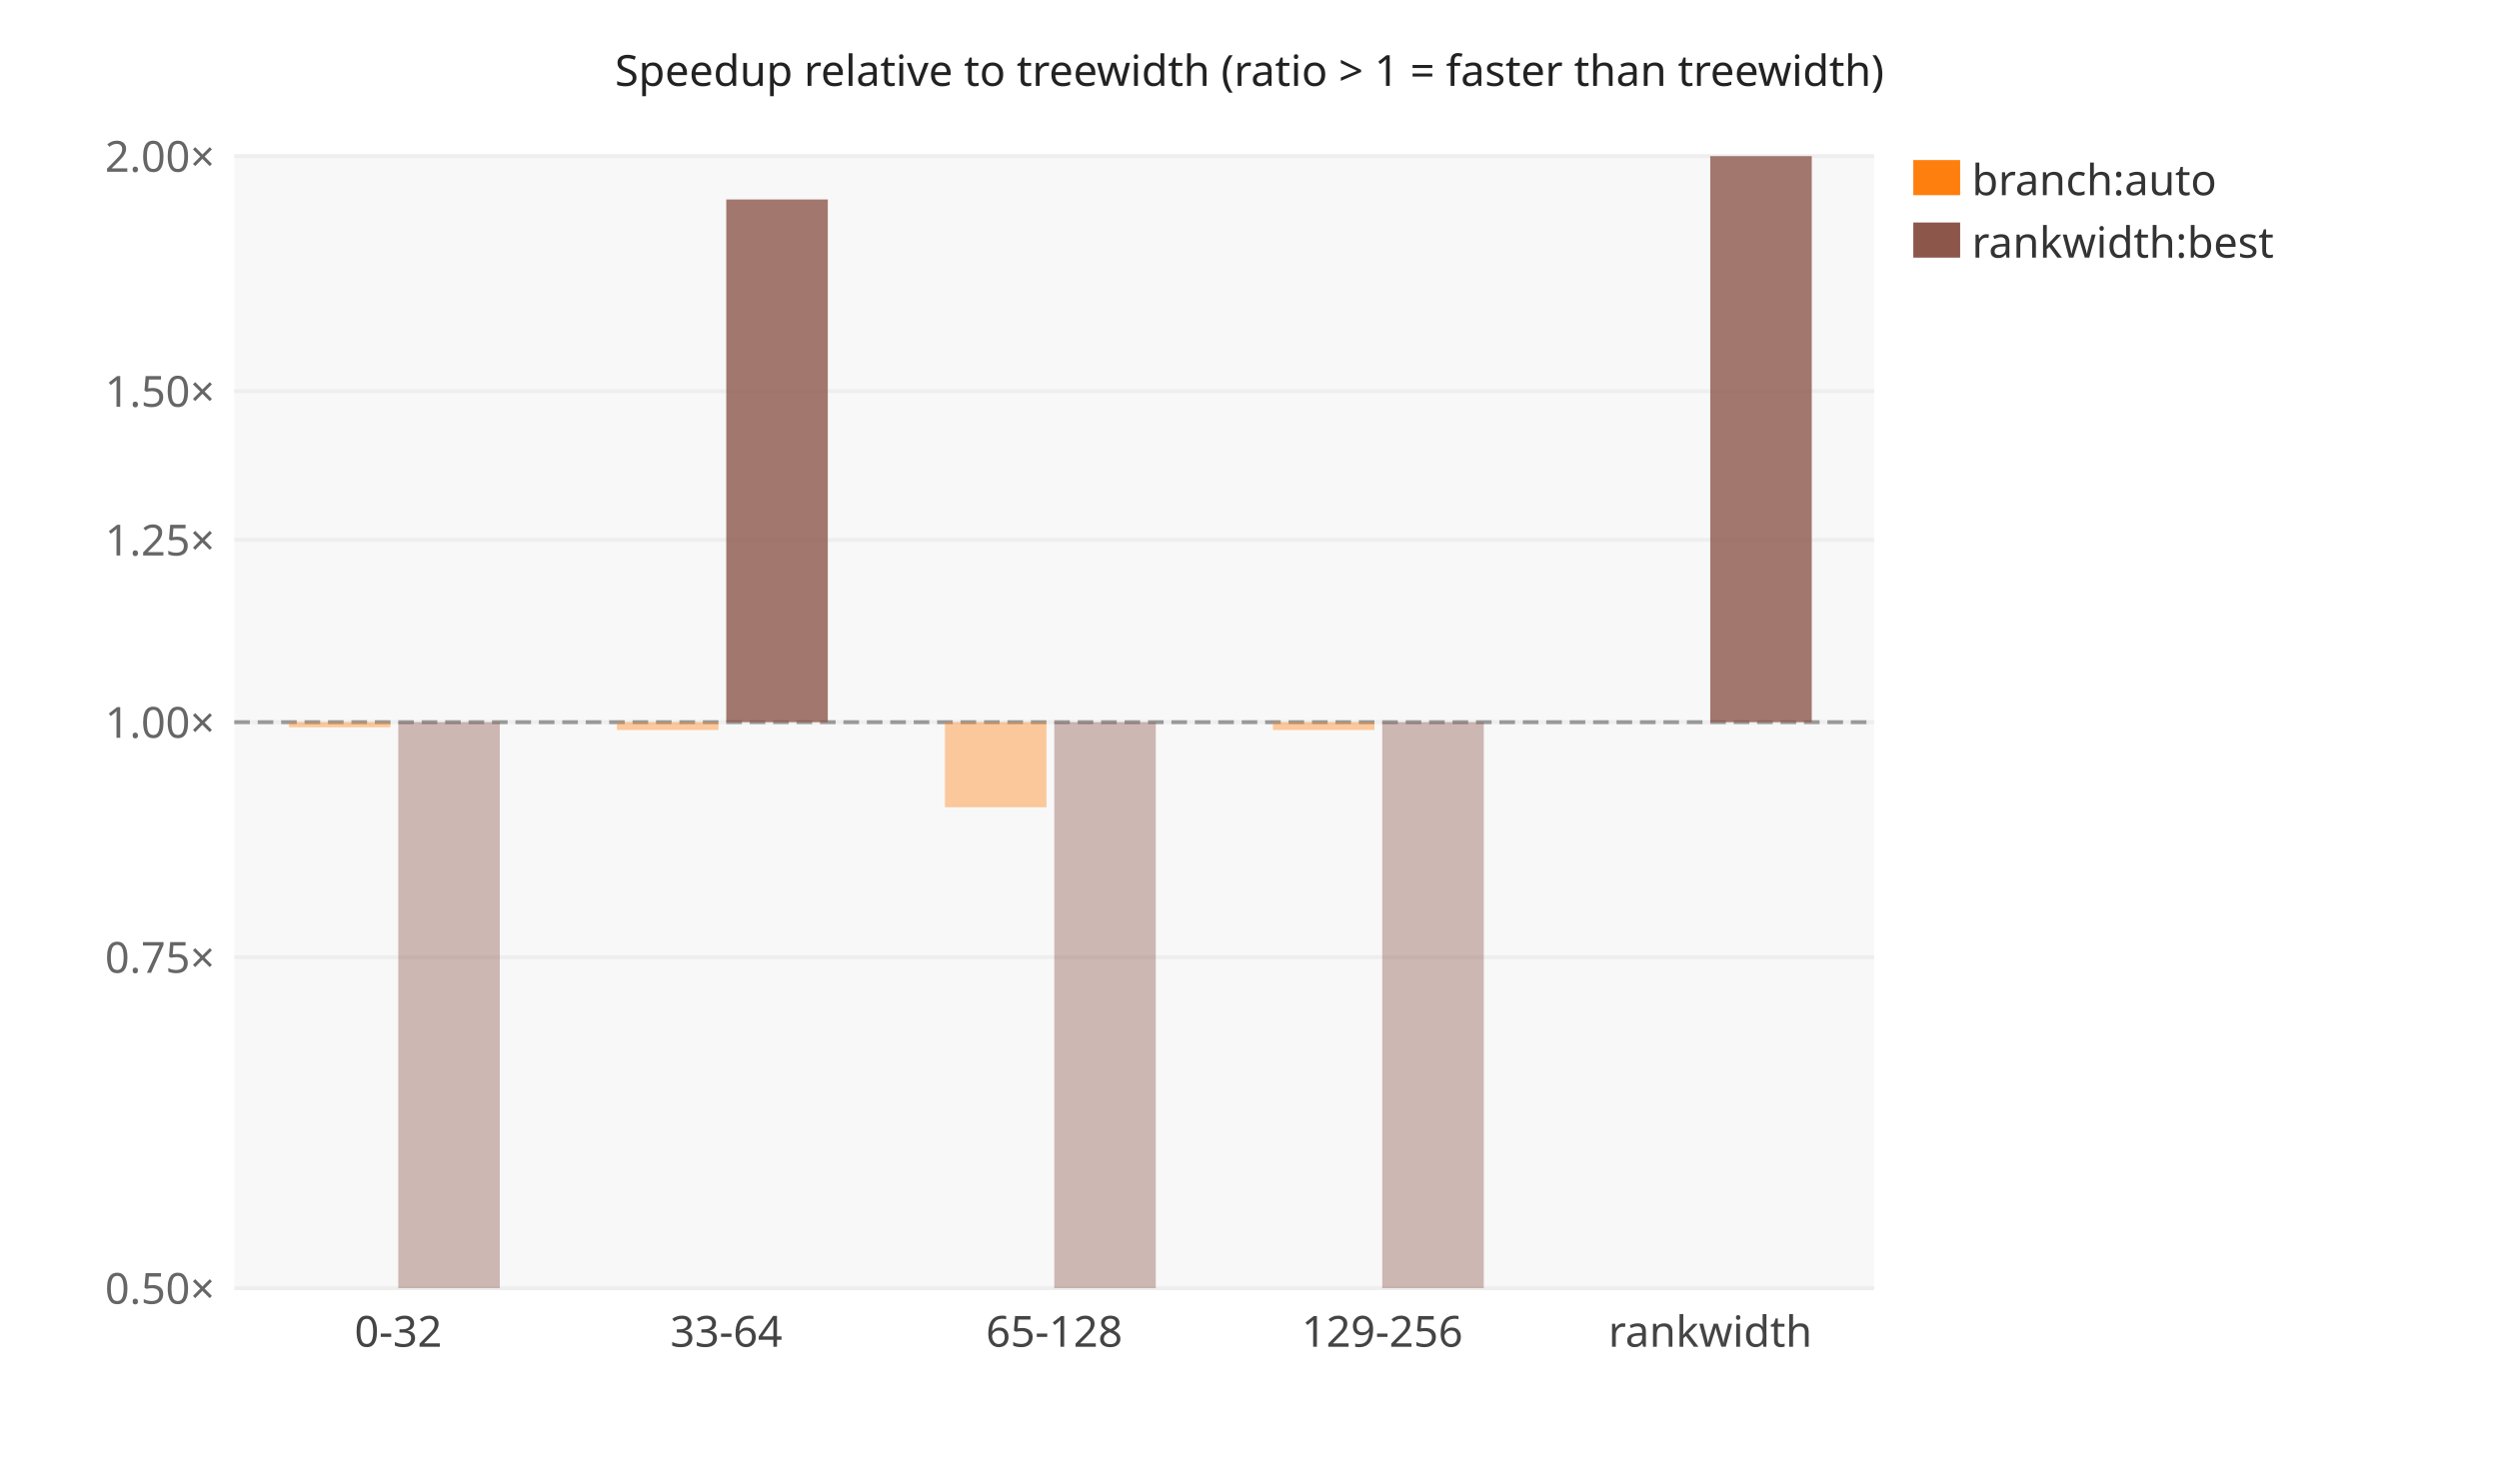
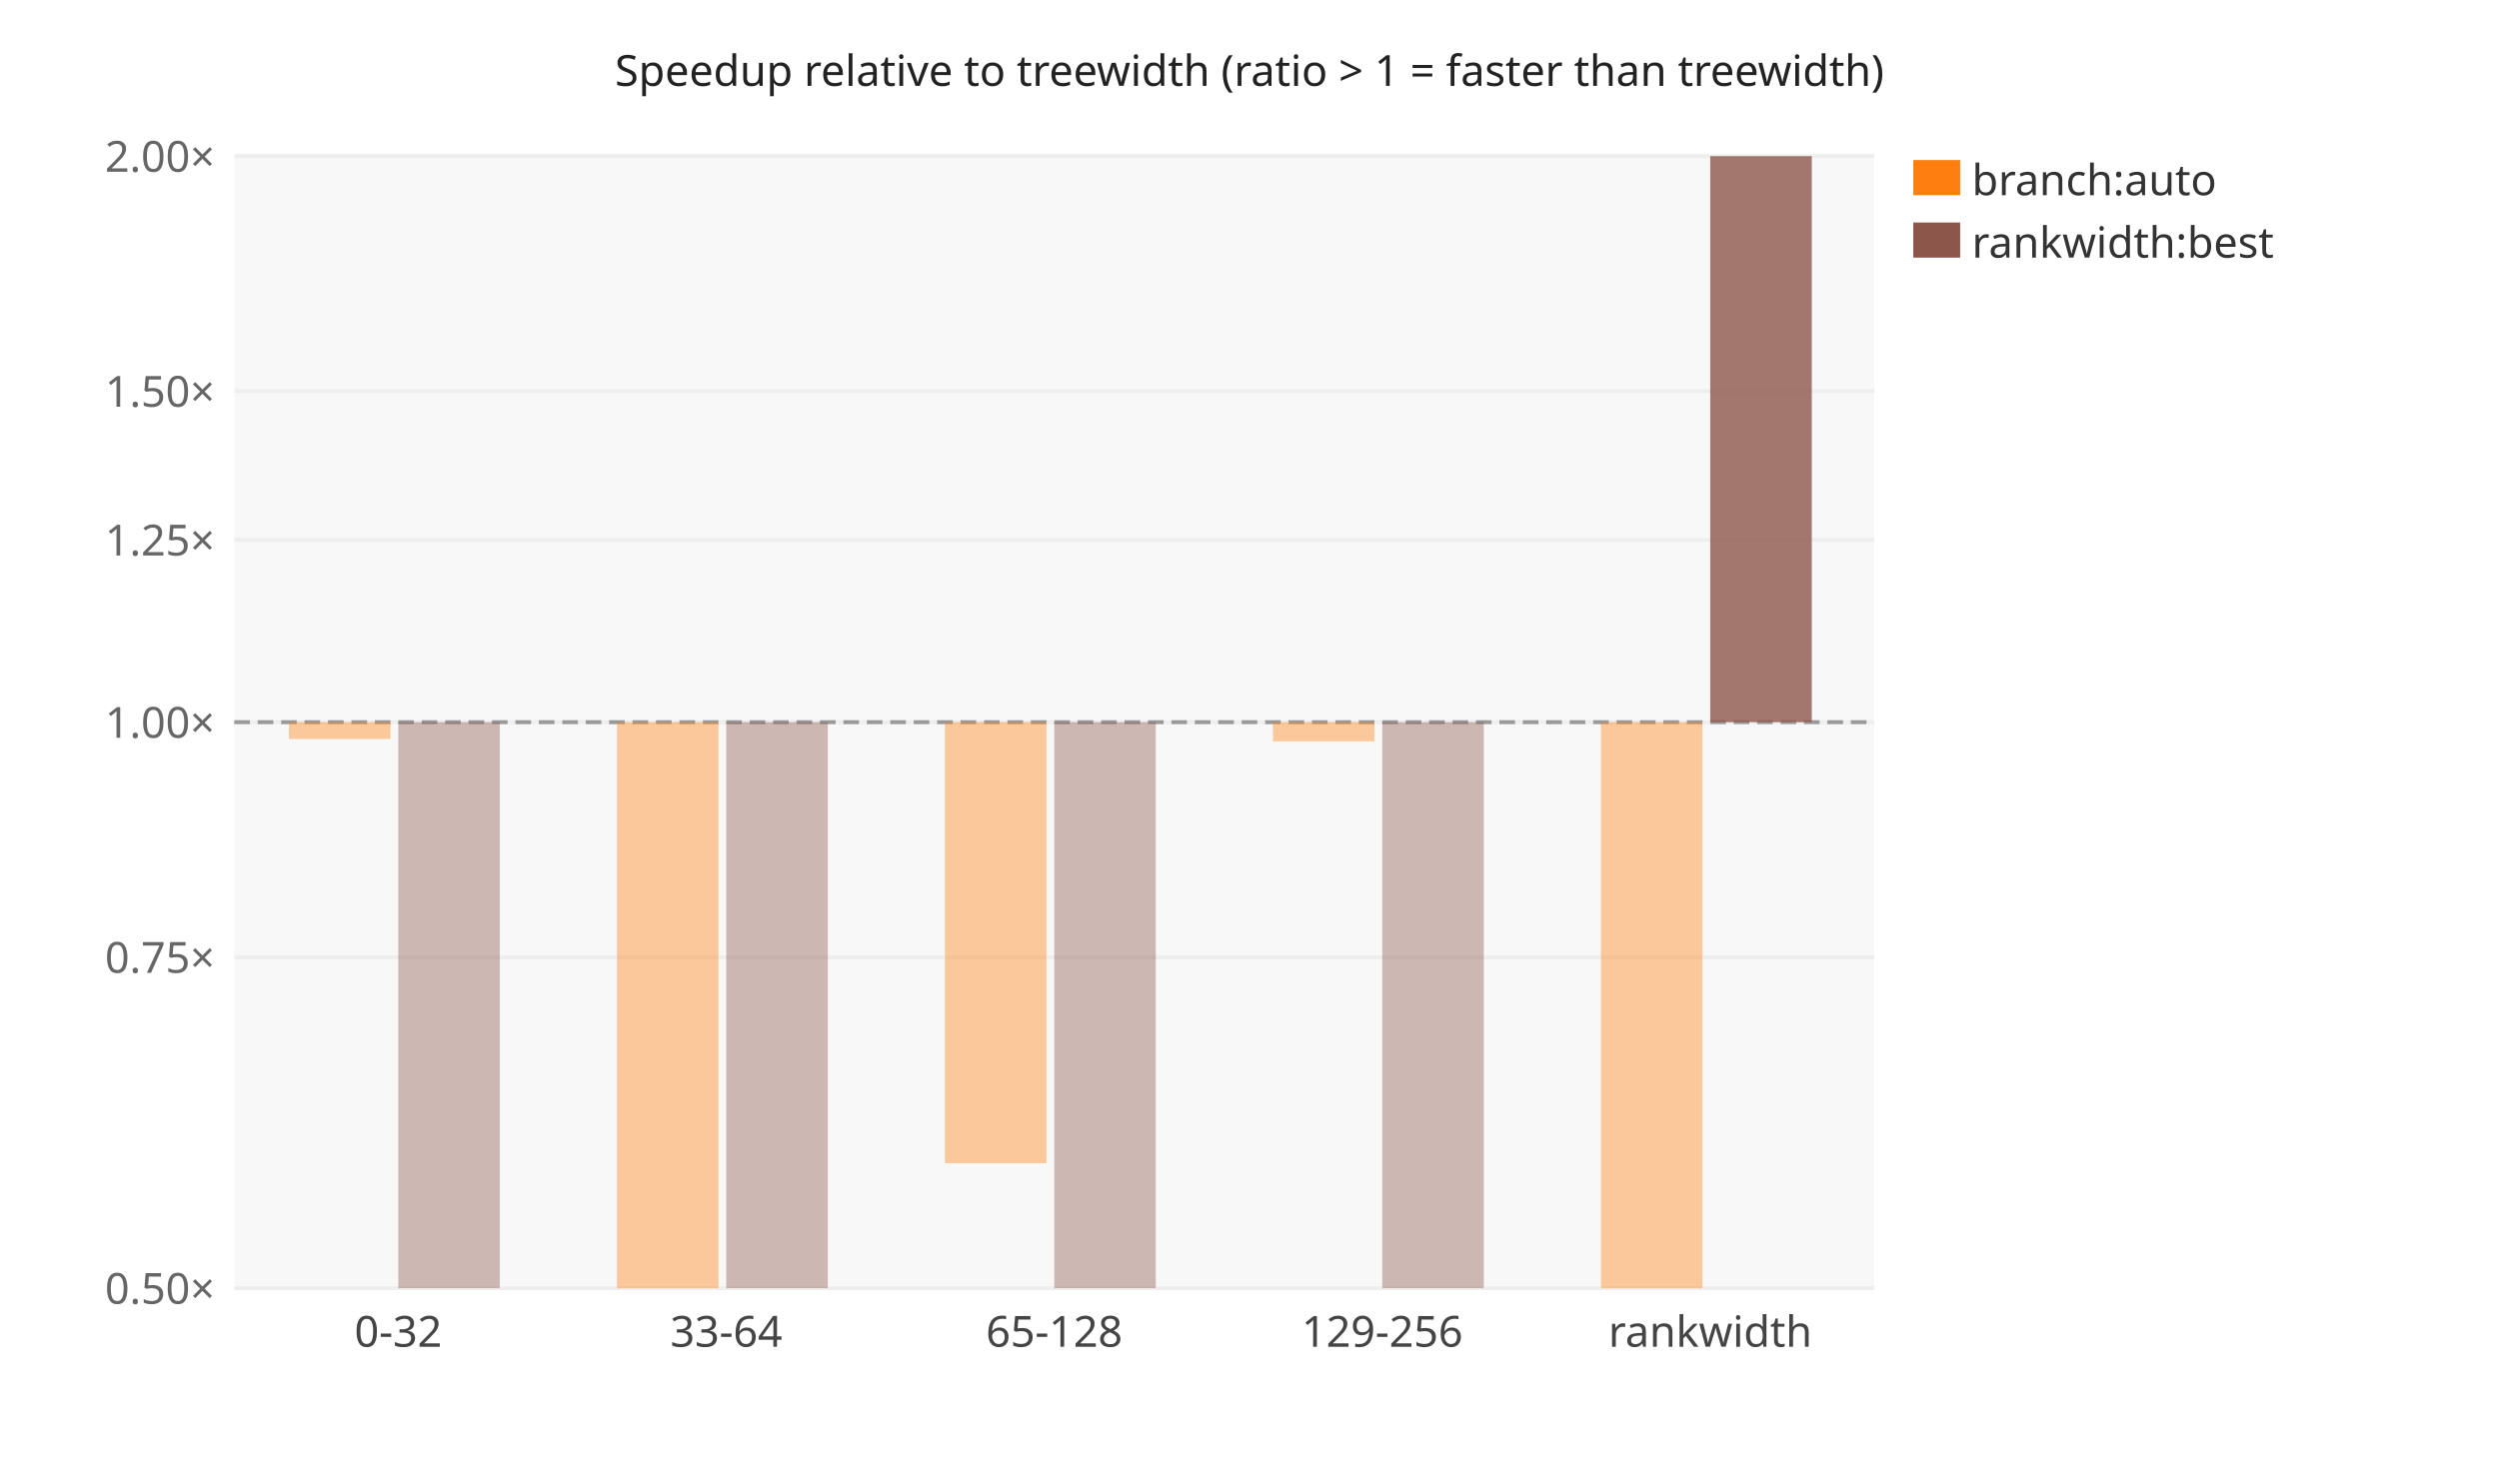
<svg xmlns="http://www.w3.org/2000/svg" width="640" height="380" viewBox="0 0 640 380">
  <style>text{font-family:sans-serif;font-size:11px;}</style>
  <rect x="60.0" y="40.0" width="420.0" height="290.0" fill="#f8f8f8" opacity="1.00" />
  <text x="320.0" y="22.0" text-anchor="middle" fill="#222" font-size="12">Speedup relative to treewidth (ratio &gt; 1 = faster than treewidth)</text>
  <text x="55.0" y="334.0" text-anchor="end" fill="#666" font-size="9">0.50×</text>
  <line x1="60.0" y1="330.0" x2="480.0" y2="330.0" stroke="#eee" stroke-width="1.0" />
  <text x="55.0" y="249.2" text-anchor="end" fill="#666" font-size="9">0.75×</text>
  <line x1="60.0" y1="245.2" x2="480.0" y2="245.2" stroke="#eee" stroke-width="1.0" />
  <text x="55.0" y="189.0" text-anchor="end" fill="#666" font-size="9">1.00×</text>
  <line x1="60.0" y1="185.0" x2="480.0" y2="185.0" stroke="#eee" stroke-width="1.0" />
  <text x="55.0" y="142.3" text-anchor="end" fill="#666" font-size="9">1.25×</text>
  <line x1="60.0" y1="138.3" x2="480.0" y2="138.3" stroke="#eee" stroke-width="1.0" />
  <text x="55.0" y="104.2" text-anchor="end" fill="#666" font-size="9">1.50×</text>
  <line x1="60.0" y1="100.2" x2="480.0" y2="100.2" stroke="#eee" stroke-width="1.0" />
  <text x="55.0" y="44.0" text-anchor="end" fill="#666" font-size="9">2.00×</text>
  <line x1="60.0" y1="40.0" x2="480.0" y2="40.0" stroke="#eee" stroke-width="1.0" />
  <line x1="60.0" y1="185.0" x2="480.0" y2="185.0" stroke="#999" stroke-width="1.0" stroke-dasharray="4,2" />
  <text x="102.0" y="345.0" text-anchor="middle" fill="#444" font-size="10">0-32</text>
-   <rect x="74.0" y="185.0" width="26.0" height="1.3" fill="#ff7f0e" opacity="0.40" />
+   <rect x="74.0" y="185.0" width="26.0" height="4.3" fill="#ff7f0e" opacity="0.40" />
  <rect x="102.0" y="185.0" width="26.0" height="145.0" fill="#8c564b" opacity="0.40" />
  <text x="186.0" y="345.0" text-anchor="middle" fill="#444" font-size="10">33-64</text>
-   <rect x="158.0" y="185.0" width="26.0" height="2.0" fill="#ff7f0e" opacity="0.40" />
-   <rect x="186.0" y="51.1" width="26.0" height="133.9" fill="#8c564b" opacity="0.80" />
+   <rect x="158.0" y="185.0" width="26.0" height="145.0" fill="#ff7f0e" opacity="0.40" />
+   <rect x="186.0" y="185.0" width="26.0" height="145.0" fill="#8c564b" opacity="0.40" />
  <text x="270.0" y="345.0" text-anchor="middle" fill="#444" font-size="10">65-128</text>
-   <rect x="242.0" y="185.0" width="26.0" height="21.8" fill="#ff7f0e" opacity="0.40" />
+   <rect x="242.0" y="185.0" width="26.0" height="113.0" fill="#ff7f0e" opacity="0.40" />
  <rect x="270.0" y="185.0" width="26.0" height="145.0" fill="#8c564b" opacity="0.40" />
  <text x="354.0" y="345.0" text-anchor="middle" fill="#444" font-size="10">129-256</text>
-   <rect x="326.0" y="185.0" width="26.0" height="2.0" fill="#ff7f0e" opacity="0.40" />
+   <rect x="326.0" y="185.0" width="26.0" height="4.9" fill="#ff7f0e" opacity="0.40" />
  <rect x="354.0" y="185.0" width="26.0" height="145.0" fill="#8c564b" opacity="0.40" />
  <text x="438.0" y="345.0" text-anchor="middle" fill="#444" font-size="10">rankwidth</text>
+   <rect x="410.0" y="185.0" width="26.0" height="145.0" fill="#ff7f0e" opacity="0.40" />
  <rect x="438.0" y="40.0" width="26.0" height="145.0" fill="#8c564b" opacity="0.80" />
  <rect x="490.0" y="41.0" width="12.0" height="9.0" fill="#ff7f0e" opacity="1.00" />
  <text x="505.0" y="50.0" text-anchor="start" fill="#333" font-size="10">branch:auto</text>
  <rect x="490.0" y="57.0" width="12.0" height="9.0" fill="#8c564b" opacity="1.00" />
  <text x="505.0" y="66.0" text-anchor="start" fill="#333" font-size="10">rankwidth:best</text>
</svg>
